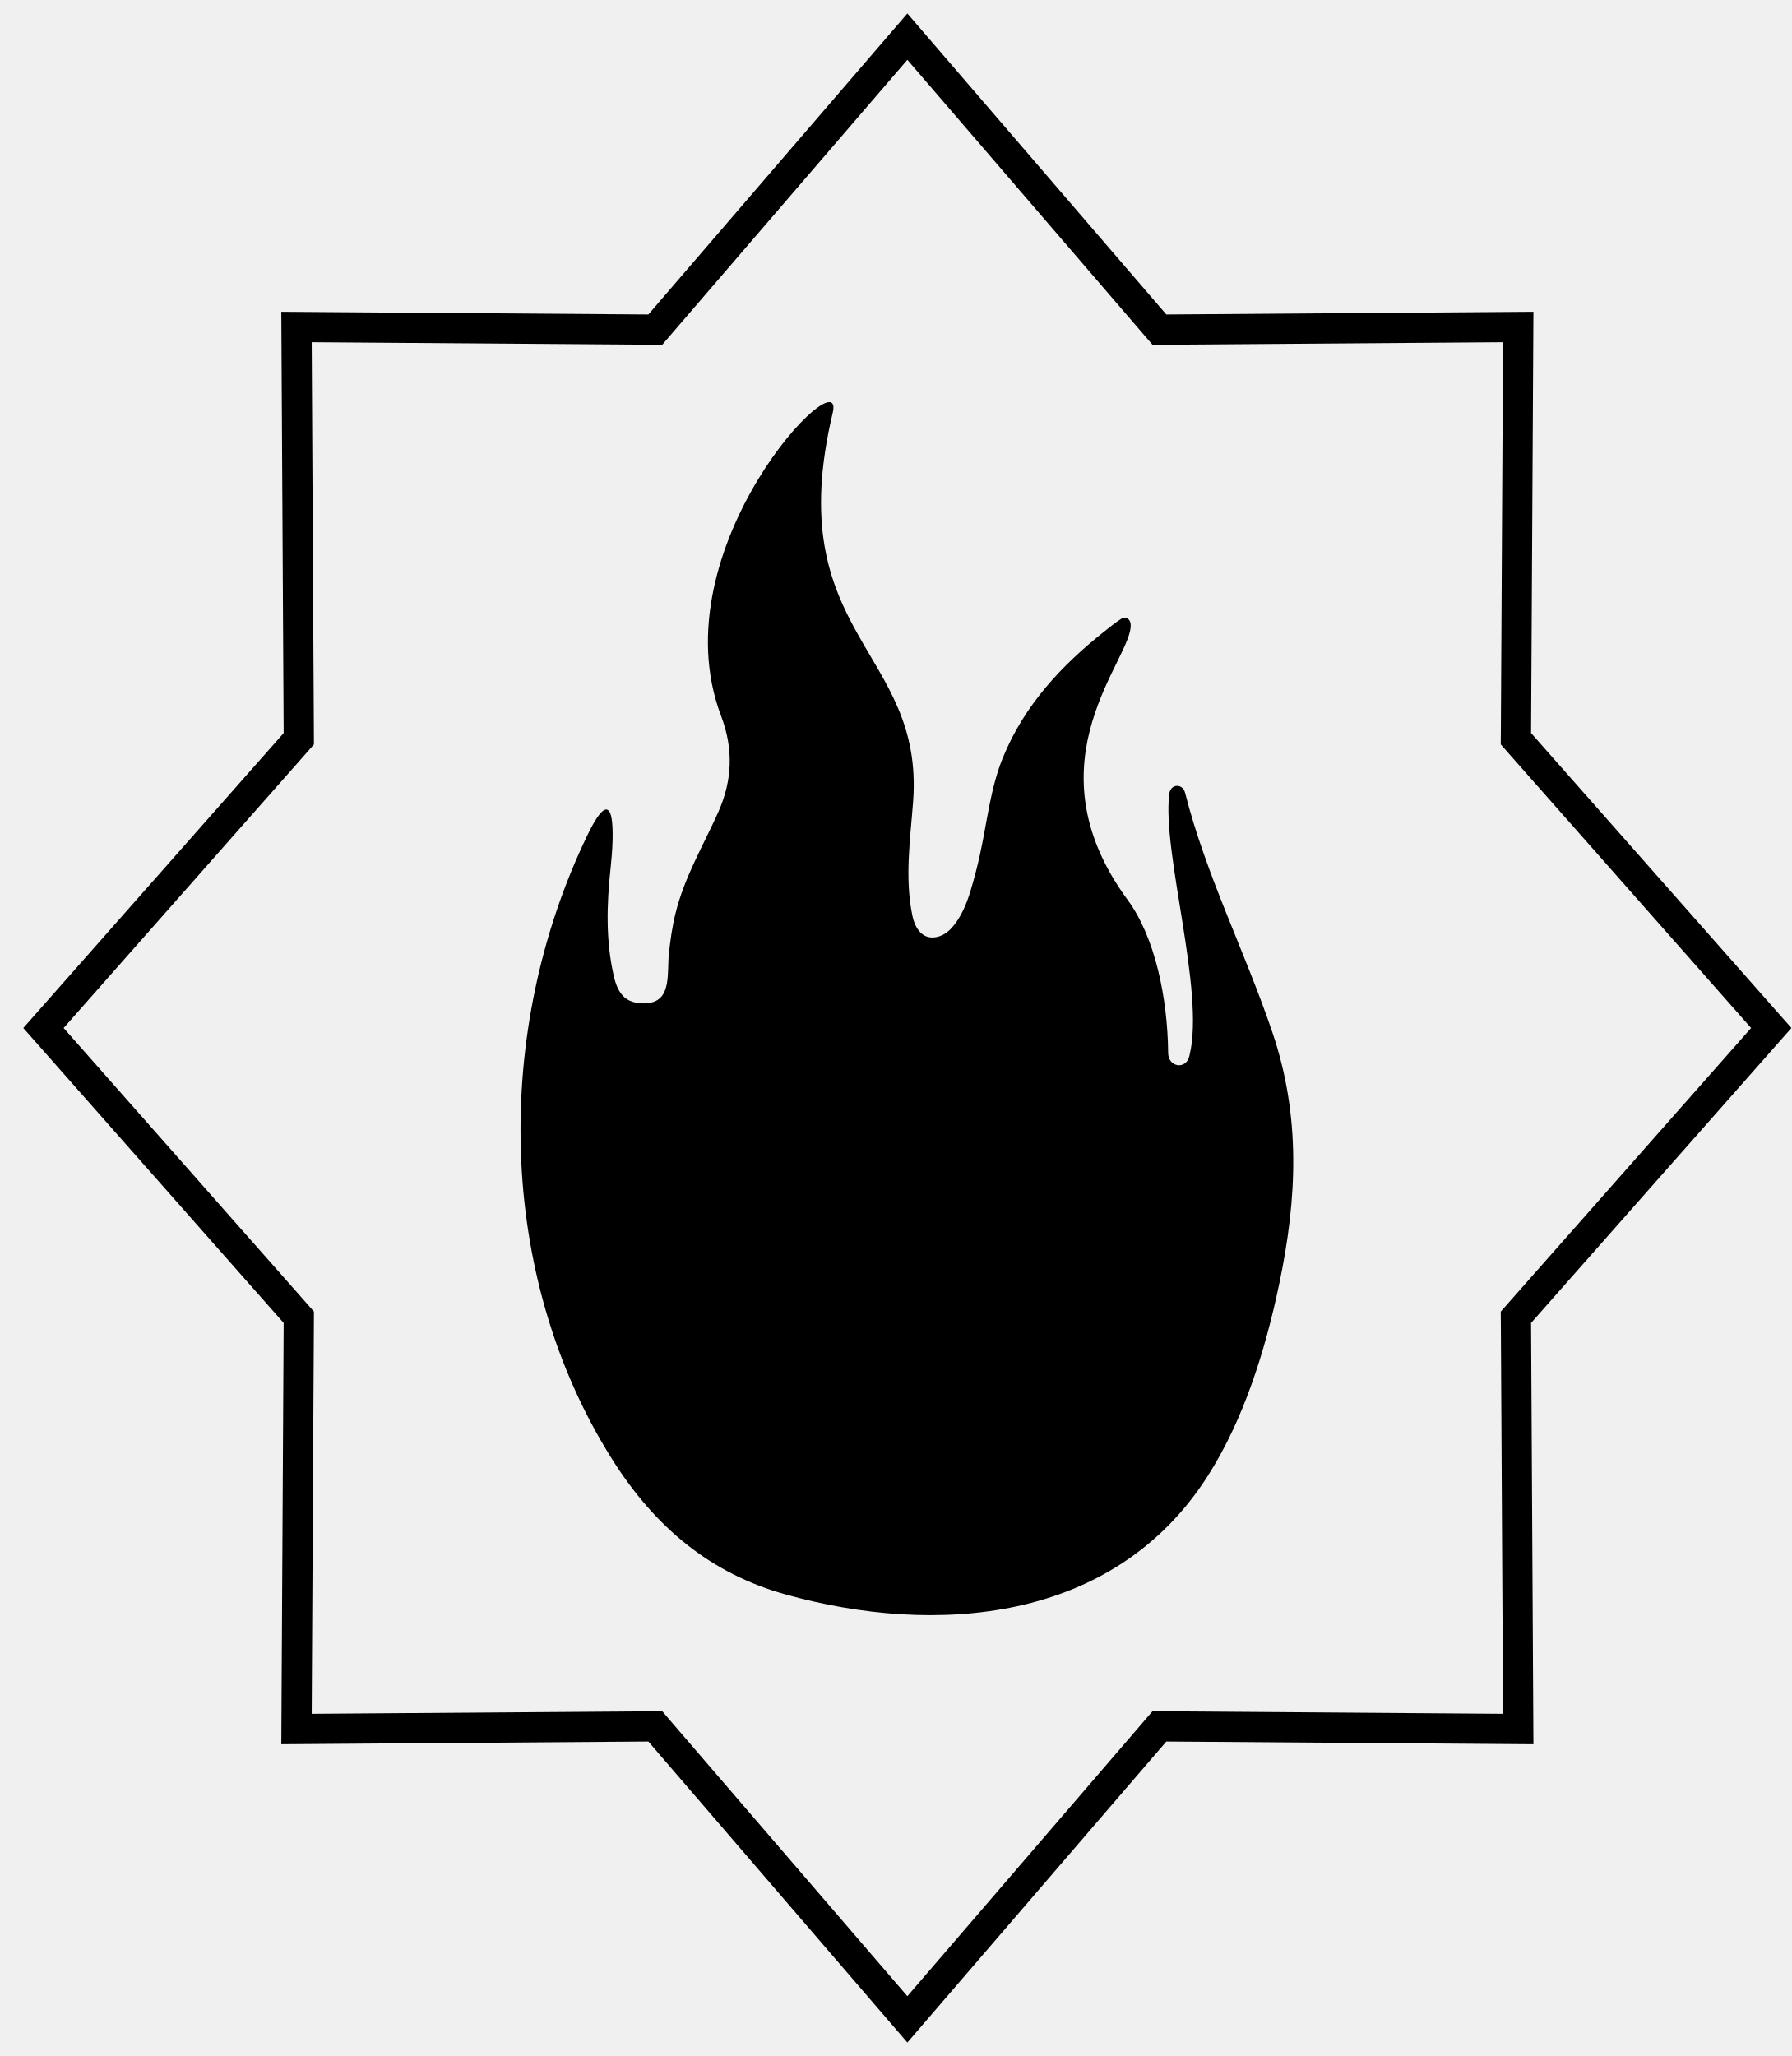
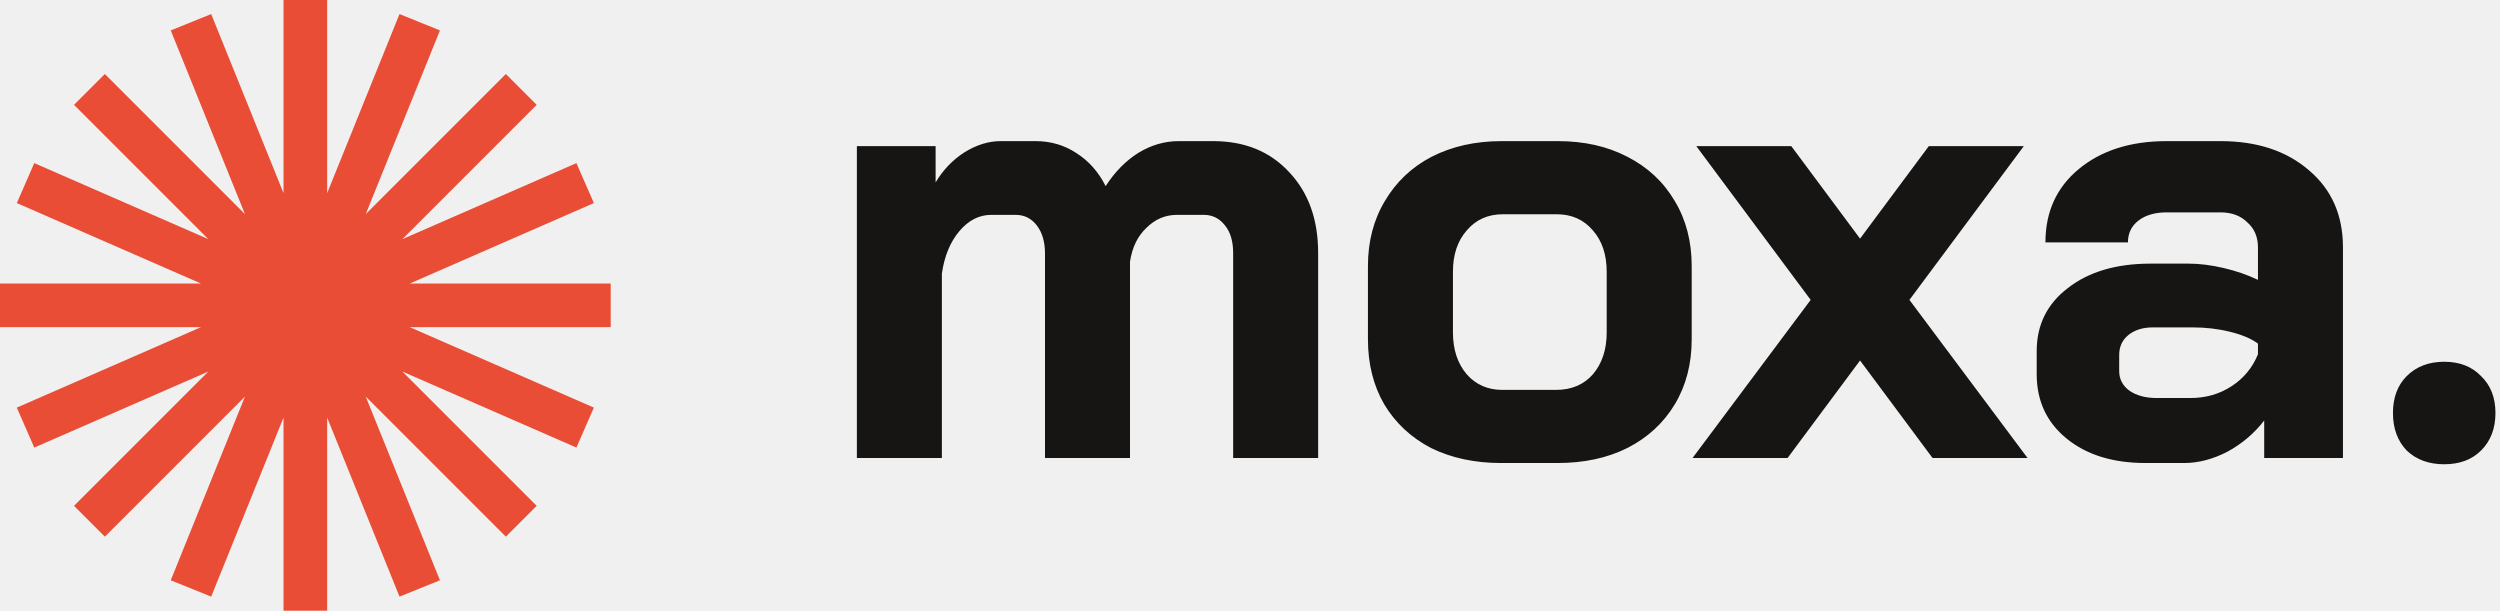
- <svg xmlns="http://www.w3.org/2000/svg" width="61" height="70" viewBox="0 0 61 70" fill="none">
-   <g clip-path="url(#clip0_1_142)">
-     <path d="M30.893 1.247L22.443 11.069L22.311 11.223L22.121 11.222L10.095 11.133L10.172 24.934L10.173 25.151L10.039 25.304L1.48 35L10.039 44.696L10.173 44.849L10.172 45.066L10.095 58.867L22.121 58.778L22.311 58.776L22.443 58.931L30.893 68.753L39.342 58.931L39.475 58.776L39.664 58.778L51.691 58.867L51.614 45.066L51.612 44.849L51.747 44.696L60.306 35L51.747 25.304L51.612 25.151L51.614 24.934L51.691 11.133L39.664 11.222L39.475 11.223L39.342 11.069L30.893 1.247V1.247Z" stroke="black" stroke-width="1.029" />
-     <path d="M40.348 26.992C40.264 26.662 39.855 26.683 39.811 27.023C39.556 29.018 41.029 33.736 40.502 35.918C40.499 35.932 40.495 35.947 40.492 35.961C40.378 36.429 39.777 36.338 39.772 35.851C39.754 33.965 39.322 31.904 38.394 30.641C34.899 25.883 38.631 22.373 38.493 21.235C38.475 21.081 38.346 20.994 38.217 21.043C38.212 21.045 38.208 21.047 38.206 21.048C37.984 21.189 37.774 21.36 37.565 21.526C36.167 22.642 34.886 23.983 34.147 25.791C33.721 26.829 33.608 27.989 33.365 29.092C33.273 29.511 33.166 29.926 33.042 30.335C32.903 30.794 32.708 31.255 32.399 31.595C32.261 31.747 32.092 31.859 31.904 31.9C31.413 32.01 31.153 31.618 31.06 31.157C30.8 29.877 30.991 28.584 31.088 27.296C31.48 22.107 26.55 21.624 28.351 14.059C28.829 12.053 22.378 18.643 24.551 24.376C24.976 25.497 24.937 26.567 24.455 27.648C23.941 28.799 23.309 29.841 22.998 31.101C22.886 31.554 22.823 32.013 22.773 32.478C22.71 33.078 22.862 33.978 22.172 34.133C21.886 34.198 21.489 34.163 21.253 33.948C21.067 33.78 20.965 33.518 20.904 33.257C20.619 32.033 20.654 30.795 20.79 29.546C20.909 28.446 20.992 26.375 19.996 28.442C16.785 35.103 16.9 43.399 20.82 49.649C22.327 52.052 24.239 53.583 26.741 54.283C31.829 55.706 37.912 55.275 41.115 50.259C42.339 48.343 43.074 46.003 43.554 43.711C44.169 40.784 44.286 38.002 43.325 35.161C42.393 32.404 41.075 29.842 40.348 26.992Z" fill="black" />
+ <svg xmlns="http://www.w3.org/2000/svg" width="131" height="32" viewBox="0 0 131 32" fill="none">
+   <g clip-path="url(#clip0_1_17)">
+     <path d="M63.568 7.395C65.228 7.395 66.56 7.94 67.564 9.032C68.569 10.102 69.071 11.51 69.071 13.257V24H64.617V13.257C64.617 12.646 64.475 12.165 64.191 11.816C63.907 11.445 63.536 11.259 63.077 11.259H61.669C61.057 11.259 60.523 11.489 60.064 11.947C59.605 12.384 59.322 12.973 59.212 13.716V24H54.758V13.29C54.758 12.679 54.616 12.187 54.332 11.816C54.048 11.445 53.677 11.259 53.219 11.259H51.941C51.308 11.259 50.751 11.543 50.271 12.111C49.791 12.679 49.485 13.421 49.354 14.338V24H44.9V7.657H49.026V9.556C49.419 8.901 49.922 8.377 50.533 7.984C51.166 7.591 51.8 7.395 52.433 7.395H54.267C55.053 7.395 55.763 7.602 56.396 8.017C57.051 8.432 57.564 9.01 57.935 9.753C58.415 9.01 58.983 8.432 59.638 8.017C60.315 7.602 61.025 7.395 61.767 7.395H63.568ZM78.656 24.262C77.28 24.262 76.058 24 74.988 23.476C73.94 22.93 73.121 22.166 72.531 21.183C71.964 20.201 71.68 19.065 71.68 17.777V13.945C71.68 12.657 71.975 11.521 72.564 10.539C73.154 9.534 73.972 8.759 75.02 8.213C76.09 7.667 77.313 7.395 78.689 7.395H81.636C83.012 7.395 84.224 7.667 85.272 8.213C86.342 8.759 87.171 9.534 87.761 10.539C88.351 11.521 88.645 12.657 88.645 13.945V17.777C88.645 19.065 88.351 20.201 87.761 21.183C87.171 22.166 86.342 22.93 85.272 23.476C84.224 24 83.001 24.262 81.604 24.262H78.656ZM81.538 20.43C82.346 20.43 82.99 20.157 83.471 19.611C83.951 19.043 84.191 18.312 84.191 17.417V14.24C84.191 13.345 83.951 12.624 83.471 12.078C82.99 11.51 82.357 11.227 81.571 11.227H78.754C77.968 11.227 77.335 11.51 76.855 12.078C76.374 12.624 76.134 13.345 76.134 14.24V17.417C76.134 18.312 76.374 19.043 76.855 19.611C77.335 20.157 77.957 20.43 78.722 20.43H81.538ZM94.879 15.714L88.886 7.657H93.864L97.467 12.504L101.07 7.657H106.048L100.054 15.714L106.244 24H101.266L97.467 18.89L93.668 24H88.689L94.879 15.714ZM112.422 24.262C110.718 24.262 109.343 23.836 108.295 22.985C107.247 22.133 106.723 21.009 106.723 19.611V18.399C106.723 17.024 107.269 15.921 108.36 15.091C109.452 14.24 110.893 13.814 112.684 13.814H114.681C115.249 13.814 115.861 13.89 116.516 14.043C117.171 14.196 117.771 14.403 118.317 14.665V12.962C118.317 12.416 118.131 11.98 117.76 11.652C117.411 11.303 116.941 11.128 116.352 11.128H113.535C112.924 11.128 112.432 11.27 112.061 11.554C111.69 11.838 111.504 12.22 111.504 12.7H107.181C107.181 11.107 107.76 9.829 108.917 8.868C110.096 7.886 111.635 7.395 113.535 7.395H116.352C118.273 7.395 119.824 7.908 121.003 8.934C122.182 9.938 122.771 11.281 122.771 12.962V24H118.644V22.035C118.12 22.712 117.476 23.258 116.712 23.672C115.948 24.065 115.195 24.262 114.452 24.262H112.422ZM114.78 20.856C115.588 20.856 116.308 20.648 116.941 20.233C117.575 19.819 118.033 19.262 118.317 18.563V18.006C117.968 17.744 117.476 17.537 116.843 17.384C116.232 17.231 115.577 17.155 114.878 17.155H112.815C112.291 17.155 111.865 17.286 111.537 17.548C111.21 17.81 111.046 18.159 111.046 18.596V19.447C111.046 19.862 111.221 20.201 111.57 20.463C111.941 20.725 112.422 20.856 113.011 20.856H114.78ZM128.077 24.327C127.269 24.327 126.614 24.087 126.111 23.607C125.631 23.105 125.391 22.45 125.391 21.642C125.391 20.834 125.631 20.19 126.111 19.709C126.614 19.207 127.269 18.956 128.077 18.956C128.885 18.956 129.529 19.207 130.009 19.709C130.511 20.19 130.762 20.834 130.762 21.642C130.762 22.45 130.511 23.105 130.009 23.607C129.529 24.087 128.885 24.327 128.077 24.327Z" fill="#161513" />
+     <path fill-rule="evenodd" clip-rule="evenodd" d="M17.143 0H14.857V10.12L11.066 0.737L8.947 1.593L12.836 11.22L5.494 3.878L3.878 5.494L10.915 12.531L1.796 8.547L0.881 10.641L10.53 14.857H0V17.143H10.53L0.881 21.359L1.796 23.453L10.915 19.469L3.878 26.506L5.494 28.122L12.836 20.78L8.947 30.407L11.066 31.263L14.857 21.88V32H17.143V21.88L20.934 31.263L23.053 30.407L19.164 20.78L26.506 28.122L28.122 26.506L21.085 19.469L30.204 23.453L31.119 21.359L21.47 17.143H32V14.857H21.47L31.119 10.641L30.204 8.547L21.085 12.531L28.122 5.494L26.506 3.878L19.164 11.22L23.053 1.593L20.934 0.737L17.143 10.12V0Z" fill="#E94D35" />
  </g>
  <defs>
-     <clipPath id="clip0_1_142">
-       <rect width="61" height="70" fill="white" />
+     <clipPath id="clip0_1_17">
+       <rect width="131" height="32" fill="white" />
    </clipPath>
  </defs>
</svg>
